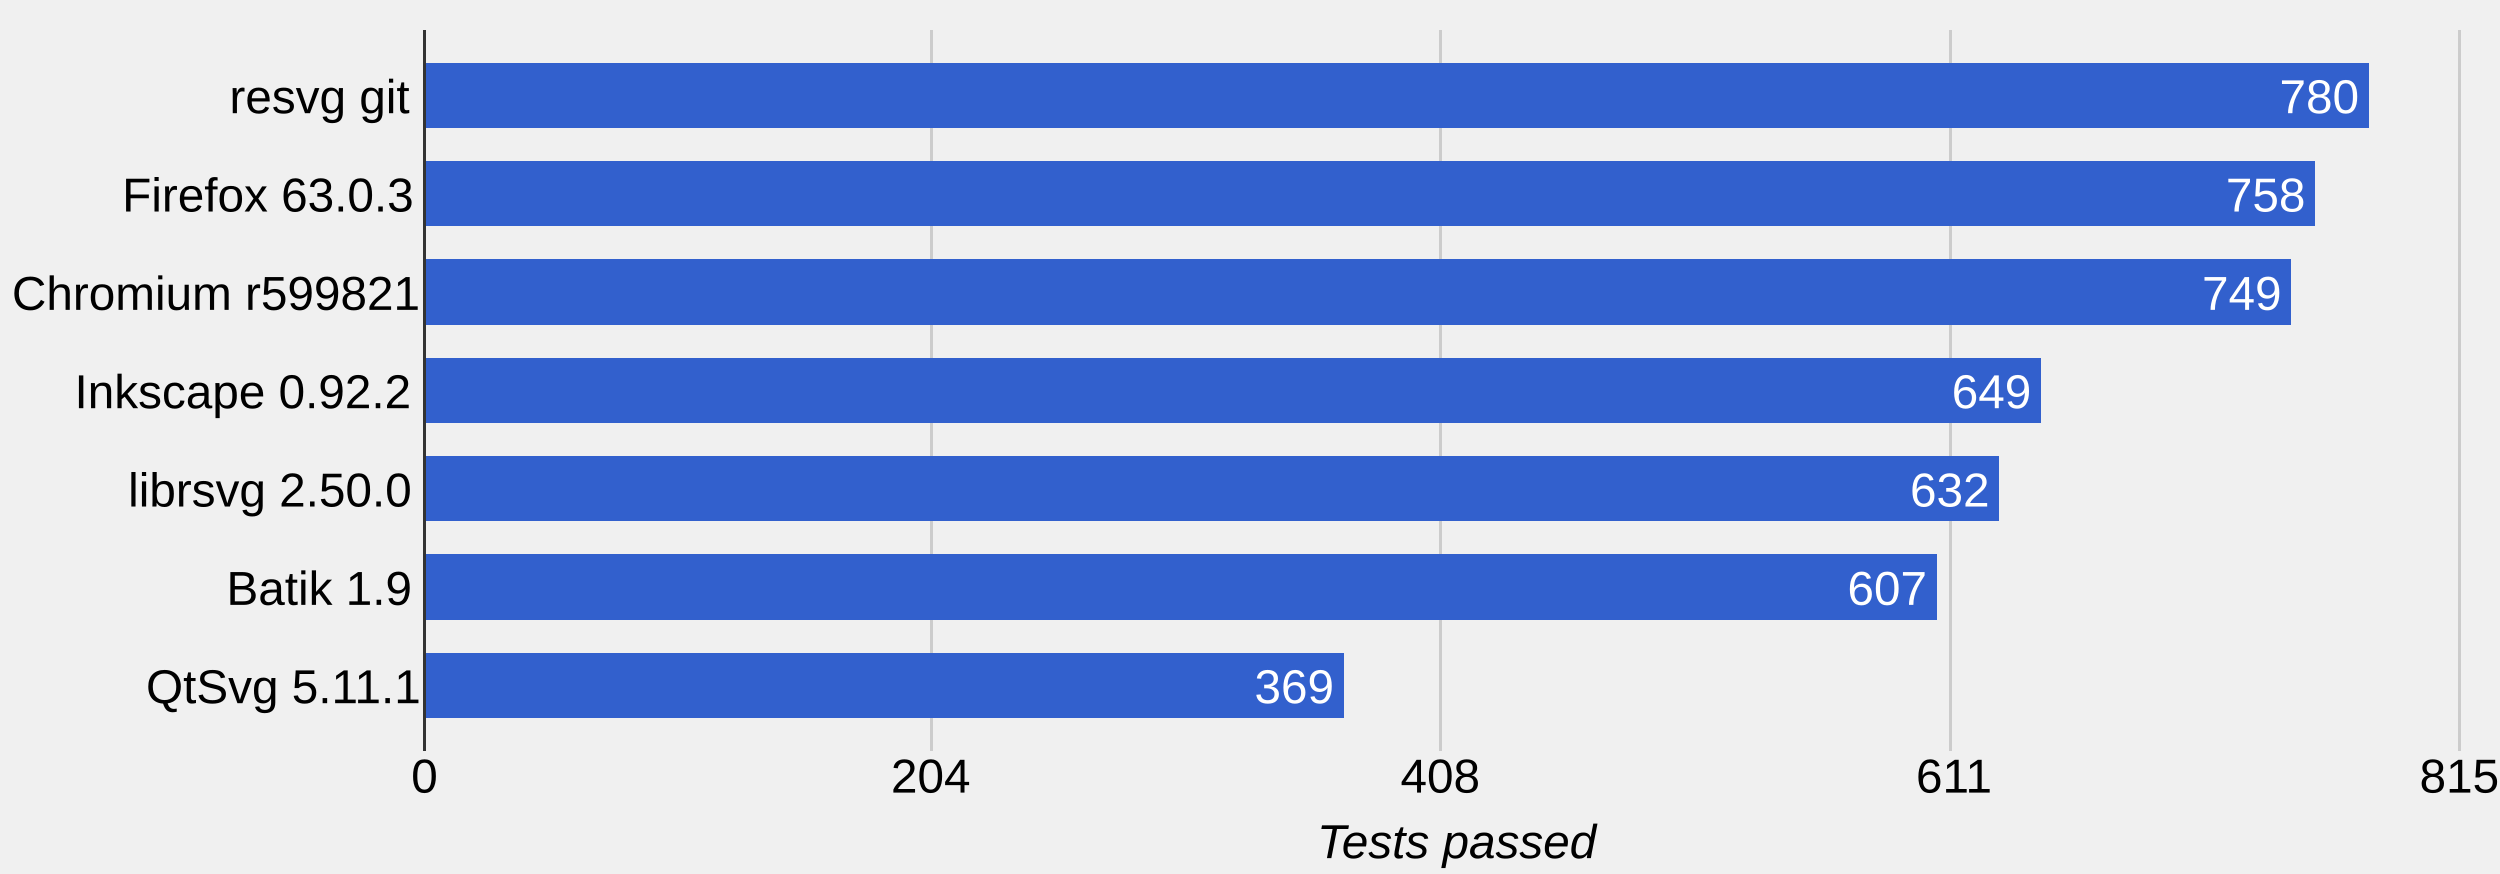
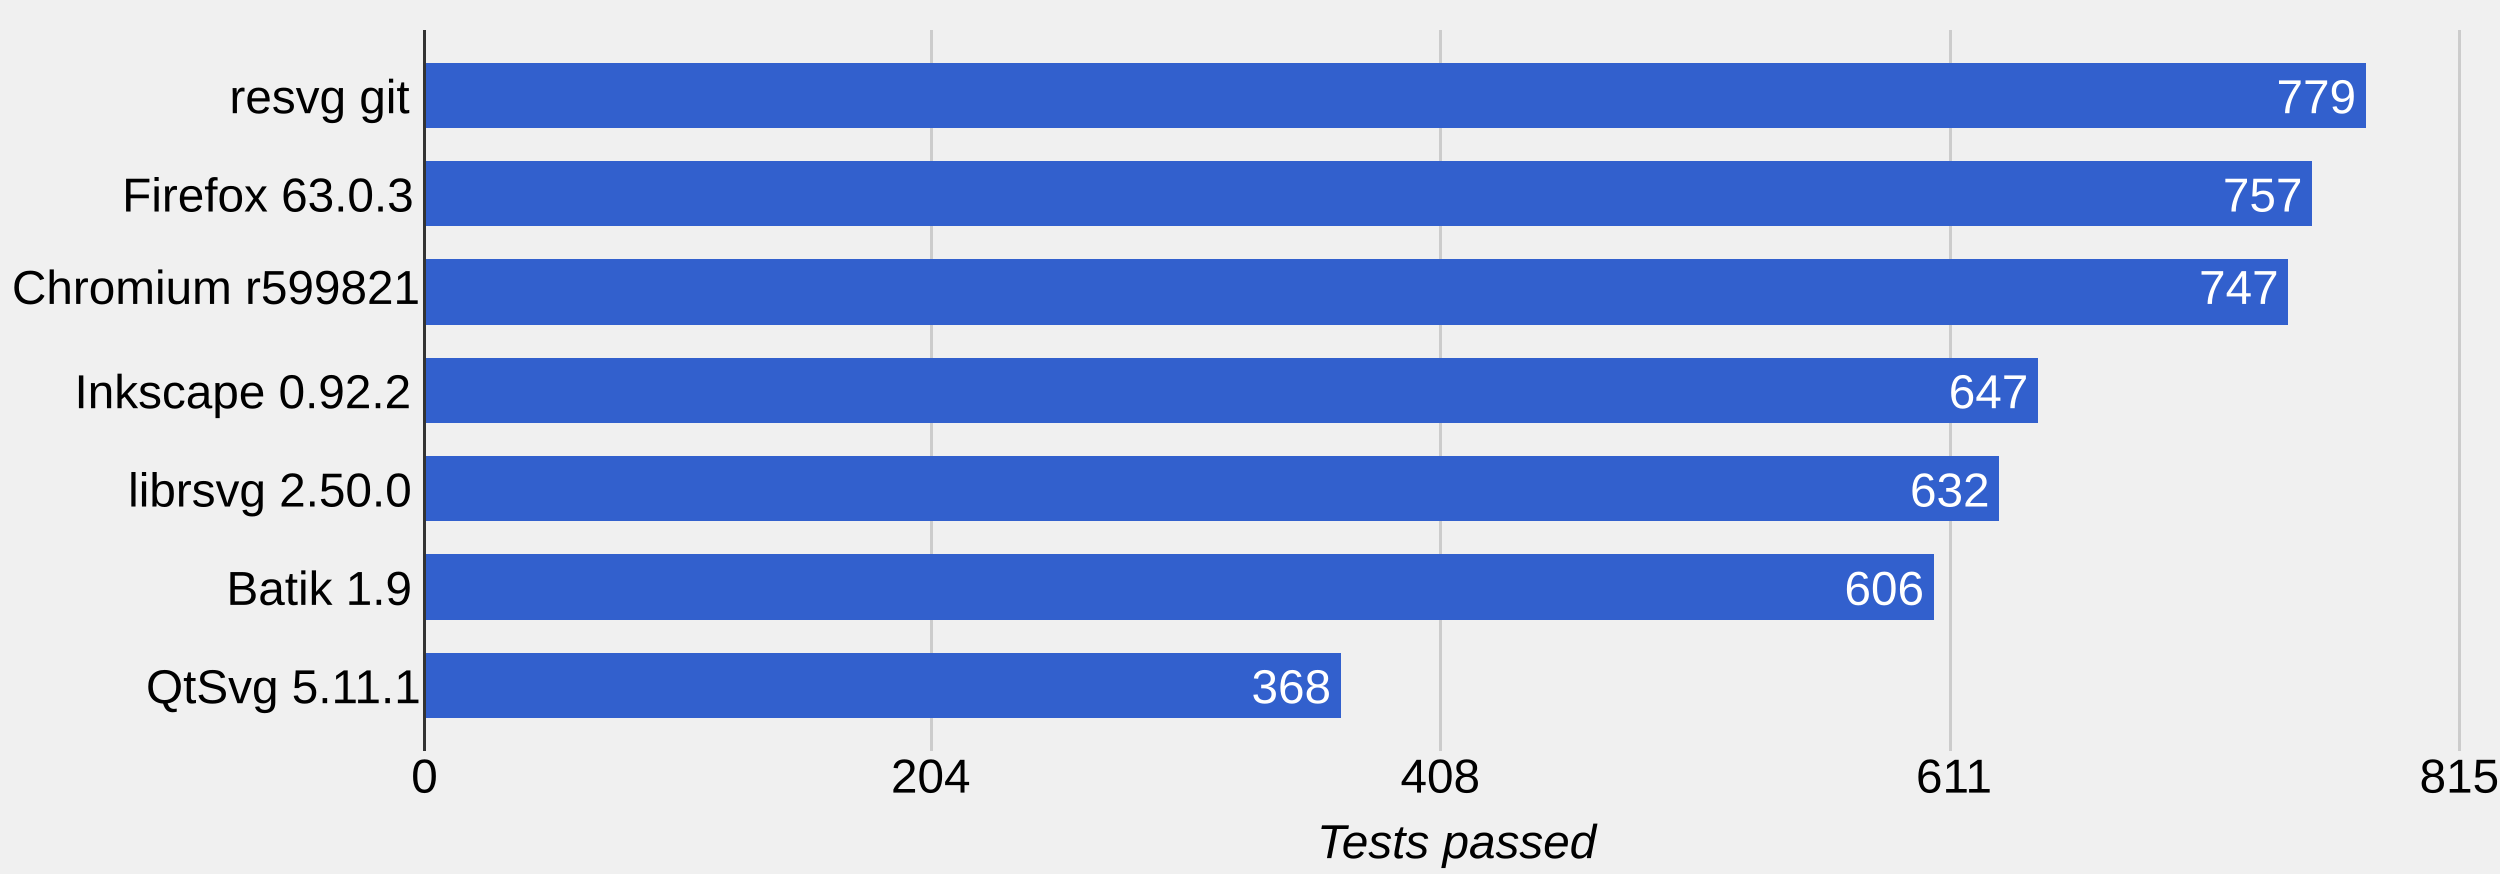
<svg xmlns="http://www.w3.org/2000/svg" height="293" shape-rendering="crispEdges" width="839">
  <text font-family="Arial" font-size="16" x="77" y="38">resvg git</text>
  <text font-family="Arial" font-size="16" x="41" y="71">Firefox 63.0.3</text>
-   <text font-family="Arial" font-size="16" x="4" y="104">Chromium r599821</text>
+   <text font-family="Arial" font-size="16" x="4" y="102">Chromium r599821</text>
  <text font-family="Arial" font-size="16" x="25" y="137">Inkscape 0.92.2</text>
  <text font-family="Arial" font-size="16" x="43" y="170">librsvg 2.50.0</text>
  <text font-family="Arial" font-size="16" x="76" y="203">Batik 1.9</text>
  <text font-family="Arial" font-size="16" x="49" y="236">QtSvg 5.11.1</text>
  <rect fill="#ccc" height="242" width="1" x="142" y="10" />
  <text fill="#000" font-family="Arial" font-size="16" x="138" y="266">0</text>
  <rect fill="#ccc" height="242" width="1" x="312" y="10" />
  <text fill="#000" font-family="Arial" font-size="16" x="299" y="266">204</text>
  <rect fill="#ccc" height="242" width="1" x="483" y="10" />
  <text fill="#000" font-family="Arial" font-size="16" x="470" y="266">408</text>
  <rect fill="#ccc" height="242" width="1" x="654" y="10" />
  <text fill="#000" font-family="Arial" font-size="16" x="643" y="266">611</text>
  <rect fill="#ccc" height="242" width="1" x="825" y="10" />
  <text fill="#000" font-family="Arial" font-size="16" x="812" y="266">815</text>
-   <rect fill="#3260cd" height="22" width="653" x="142" y="21" />
-   <text fill="#fff" font-family="Arial" font-size="16" x="765" y="38">780</text>
-   <rect fill="#3260cd" height="22" width="635" x="142" y="54" />
-   <text fill="#fff" font-family="Arial" font-size="16" x="747" y="71">758</text>
-   <rect fill="#3260cd" height="22" width="627" x="142" y="87" />
-   <text fill="#fff" font-family="Arial" font-size="16" x="739" y="104">749</text>
-   <rect fill="#3260cd" height="22" width="543" x="142" y="120" />
-   <text fill="#fff" font-family="Arial" font-size="16" x="655" y="137">649</text>
+   <rect fill="#3260cd" height="22" width="652" x="142" y="21" />
+   <text fill="#fff" font-family="Arial" font-size="16" x="764" y="38">779</text>
+   <rect fill="#3260cd" height="22" width="634" x="142" y="54" />
+   <text fill="#fff" font-family="Arial" font-size="16" x="746" y="71">757</text>
+   <rect fill="#3260cd" height="22" width="626" x="142" y="87" />
+   <text fill="#fff" font-family="Arial" font-size="16" x="738" y="102">747</text>
+   <rect fill="#3260cd" height="22" width="542" x="142" y="120" />
+   <text fill="#fff" font-family="Arial" font-size="16" x="654" y="137">647</text>
  <rect fill="#3260cd" height="22" width="529" x="142" y="153" />
  <text fill="#fff" font-family="Arial" font-size="16" x="641" y="170">632</text>
-   <rect fill="#3260cd" height="22" width="508" x="142" y="186" />
-   <text fill="#fff" font-family="Arial" font-size="16" x="620" y="203">607</text>
-   <rect fill="#3260cd" height="22" width="309" x="142" y="219" />
-   <text fill="#fff" font-family="Arial" font-size="16" x="421" y="236">369</text>
+   <rect fill="#3260cd" height="22" width="507" x="142" y="186" />
+   <text fill="#fff" font-family="Arial" font-size="16" x="619" y="203">606</text>
+   <rect fill="#3260cd" height="22" width="308" x="142" y="219" />
+   <text fill="#fff" font-family="Arial" font-size="16" x="420" y="236">368</text>
  <rect fill="#333" height="242" width="1" x="142" y="10" />
  <text font-family="Arial" font-size="16" font-style="italic" x="442" y="288">Tests passed</text>
</svg>
